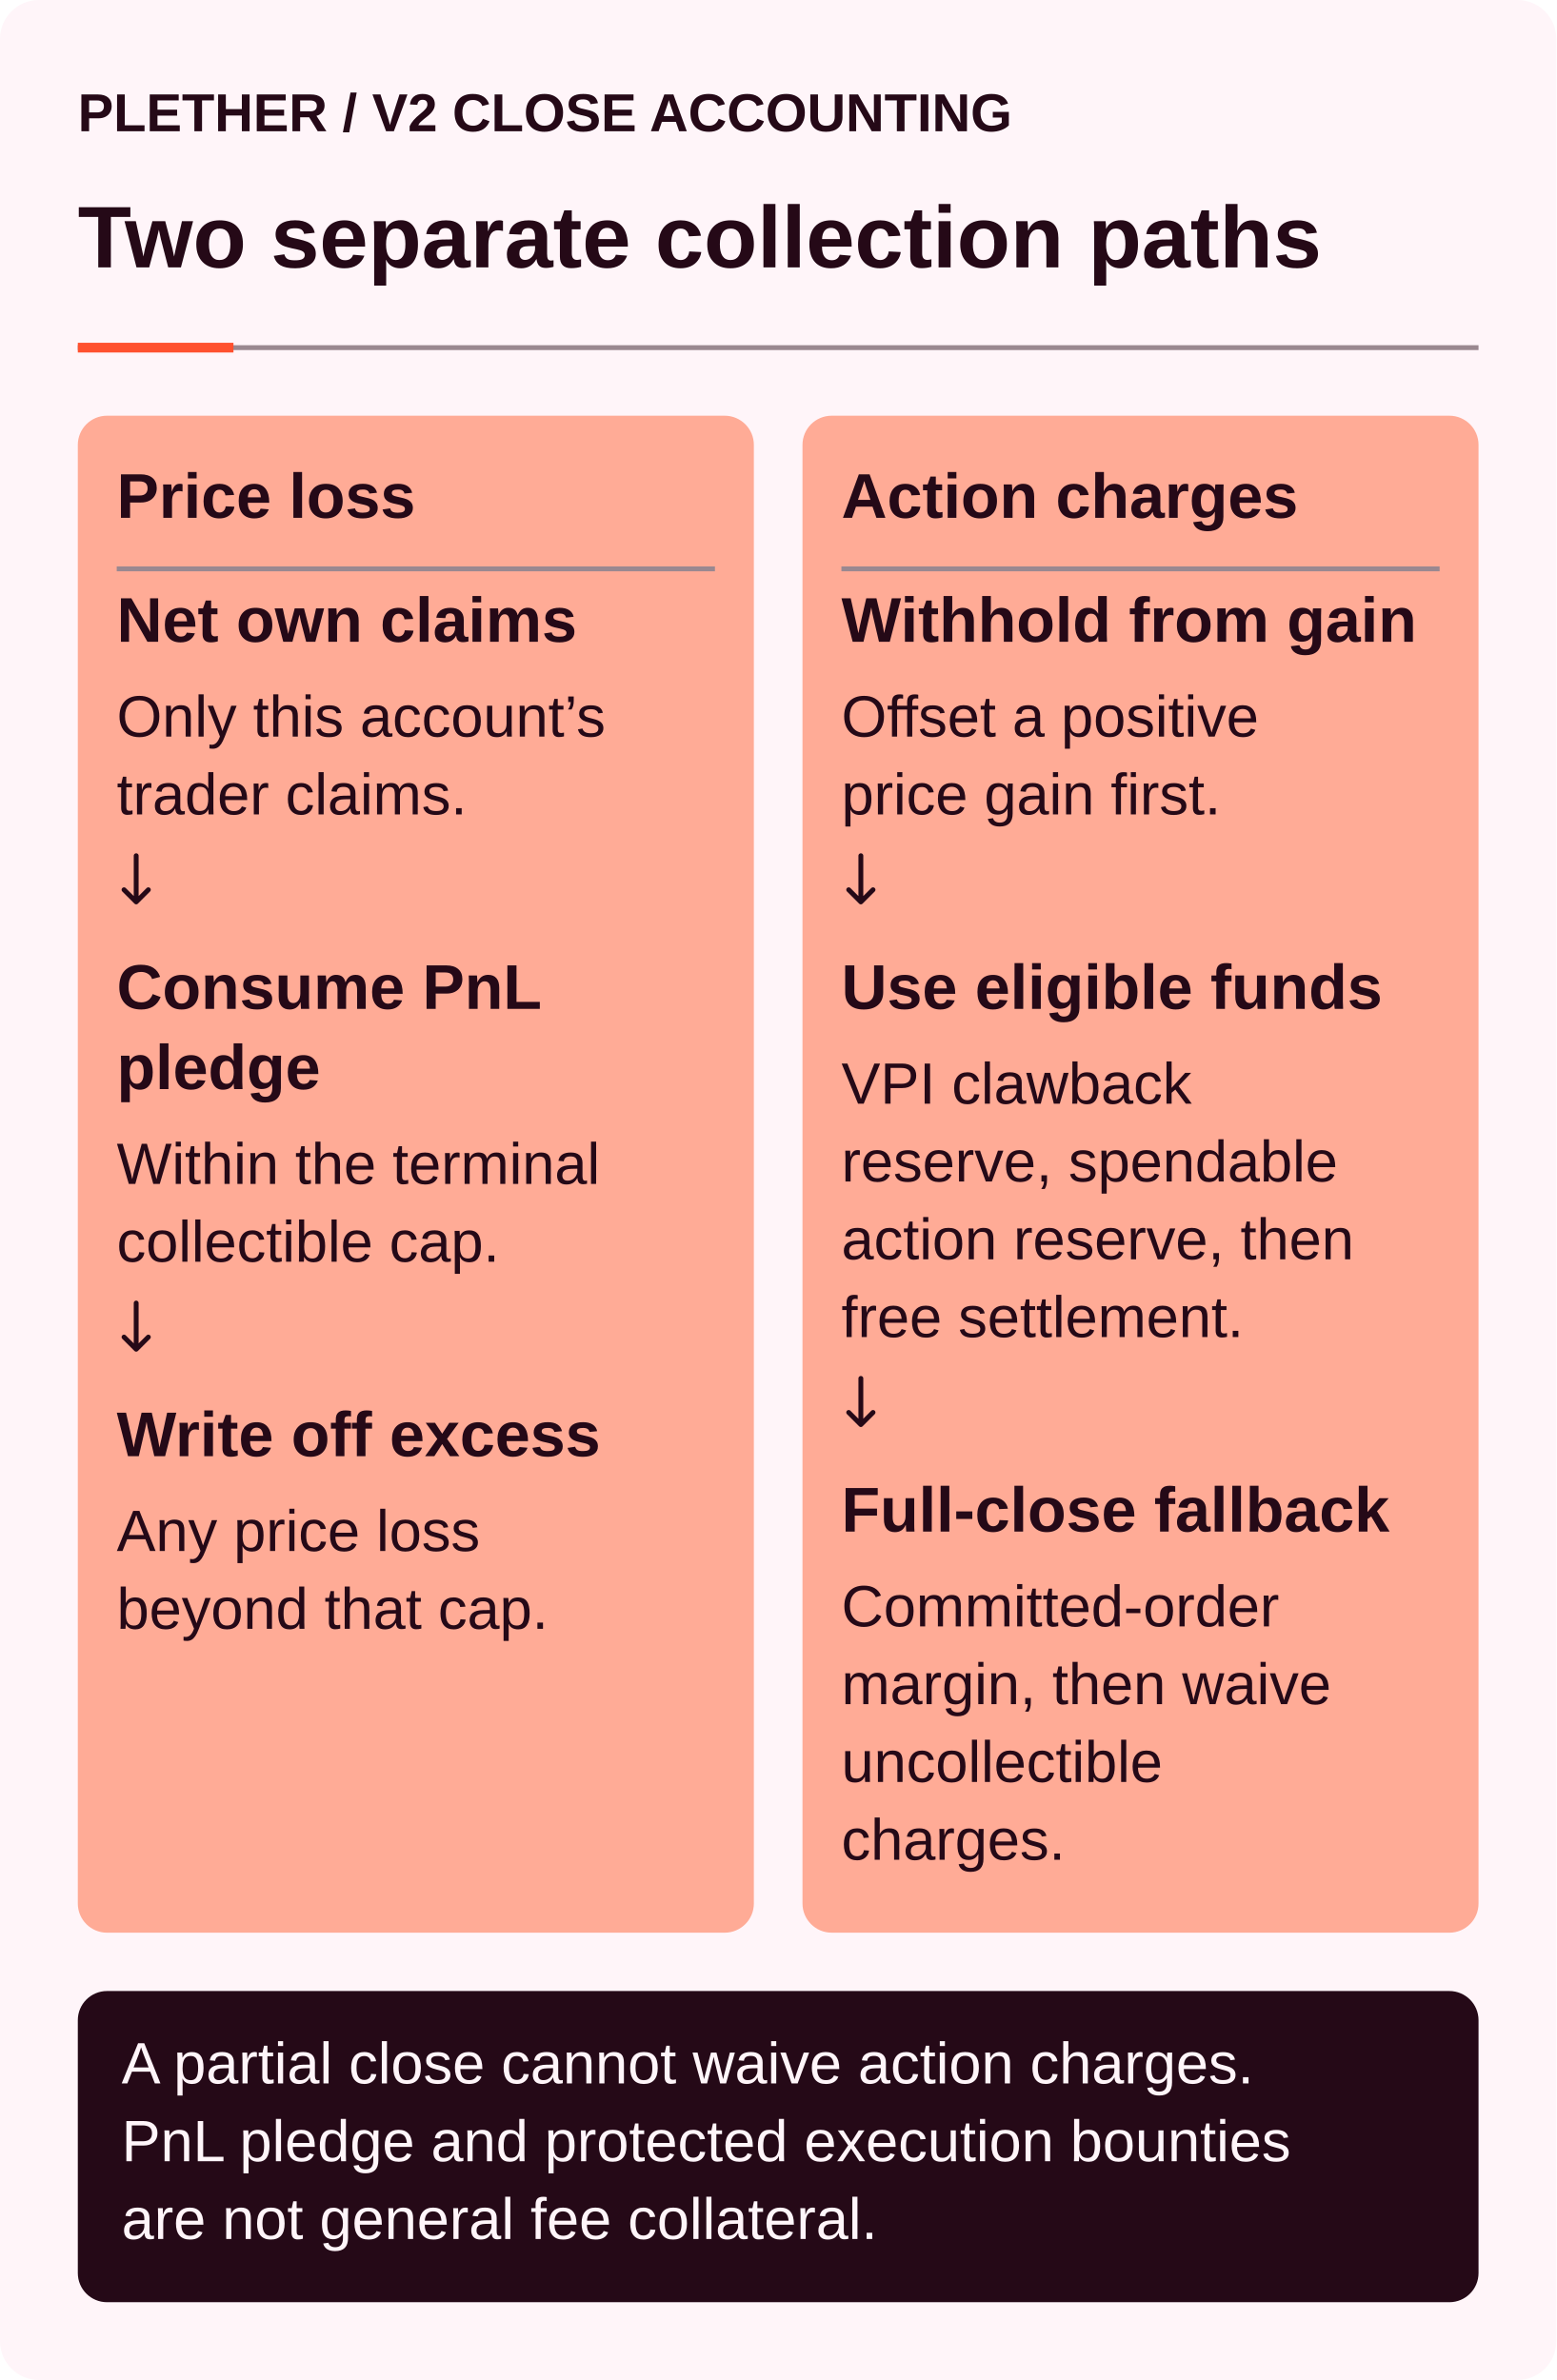
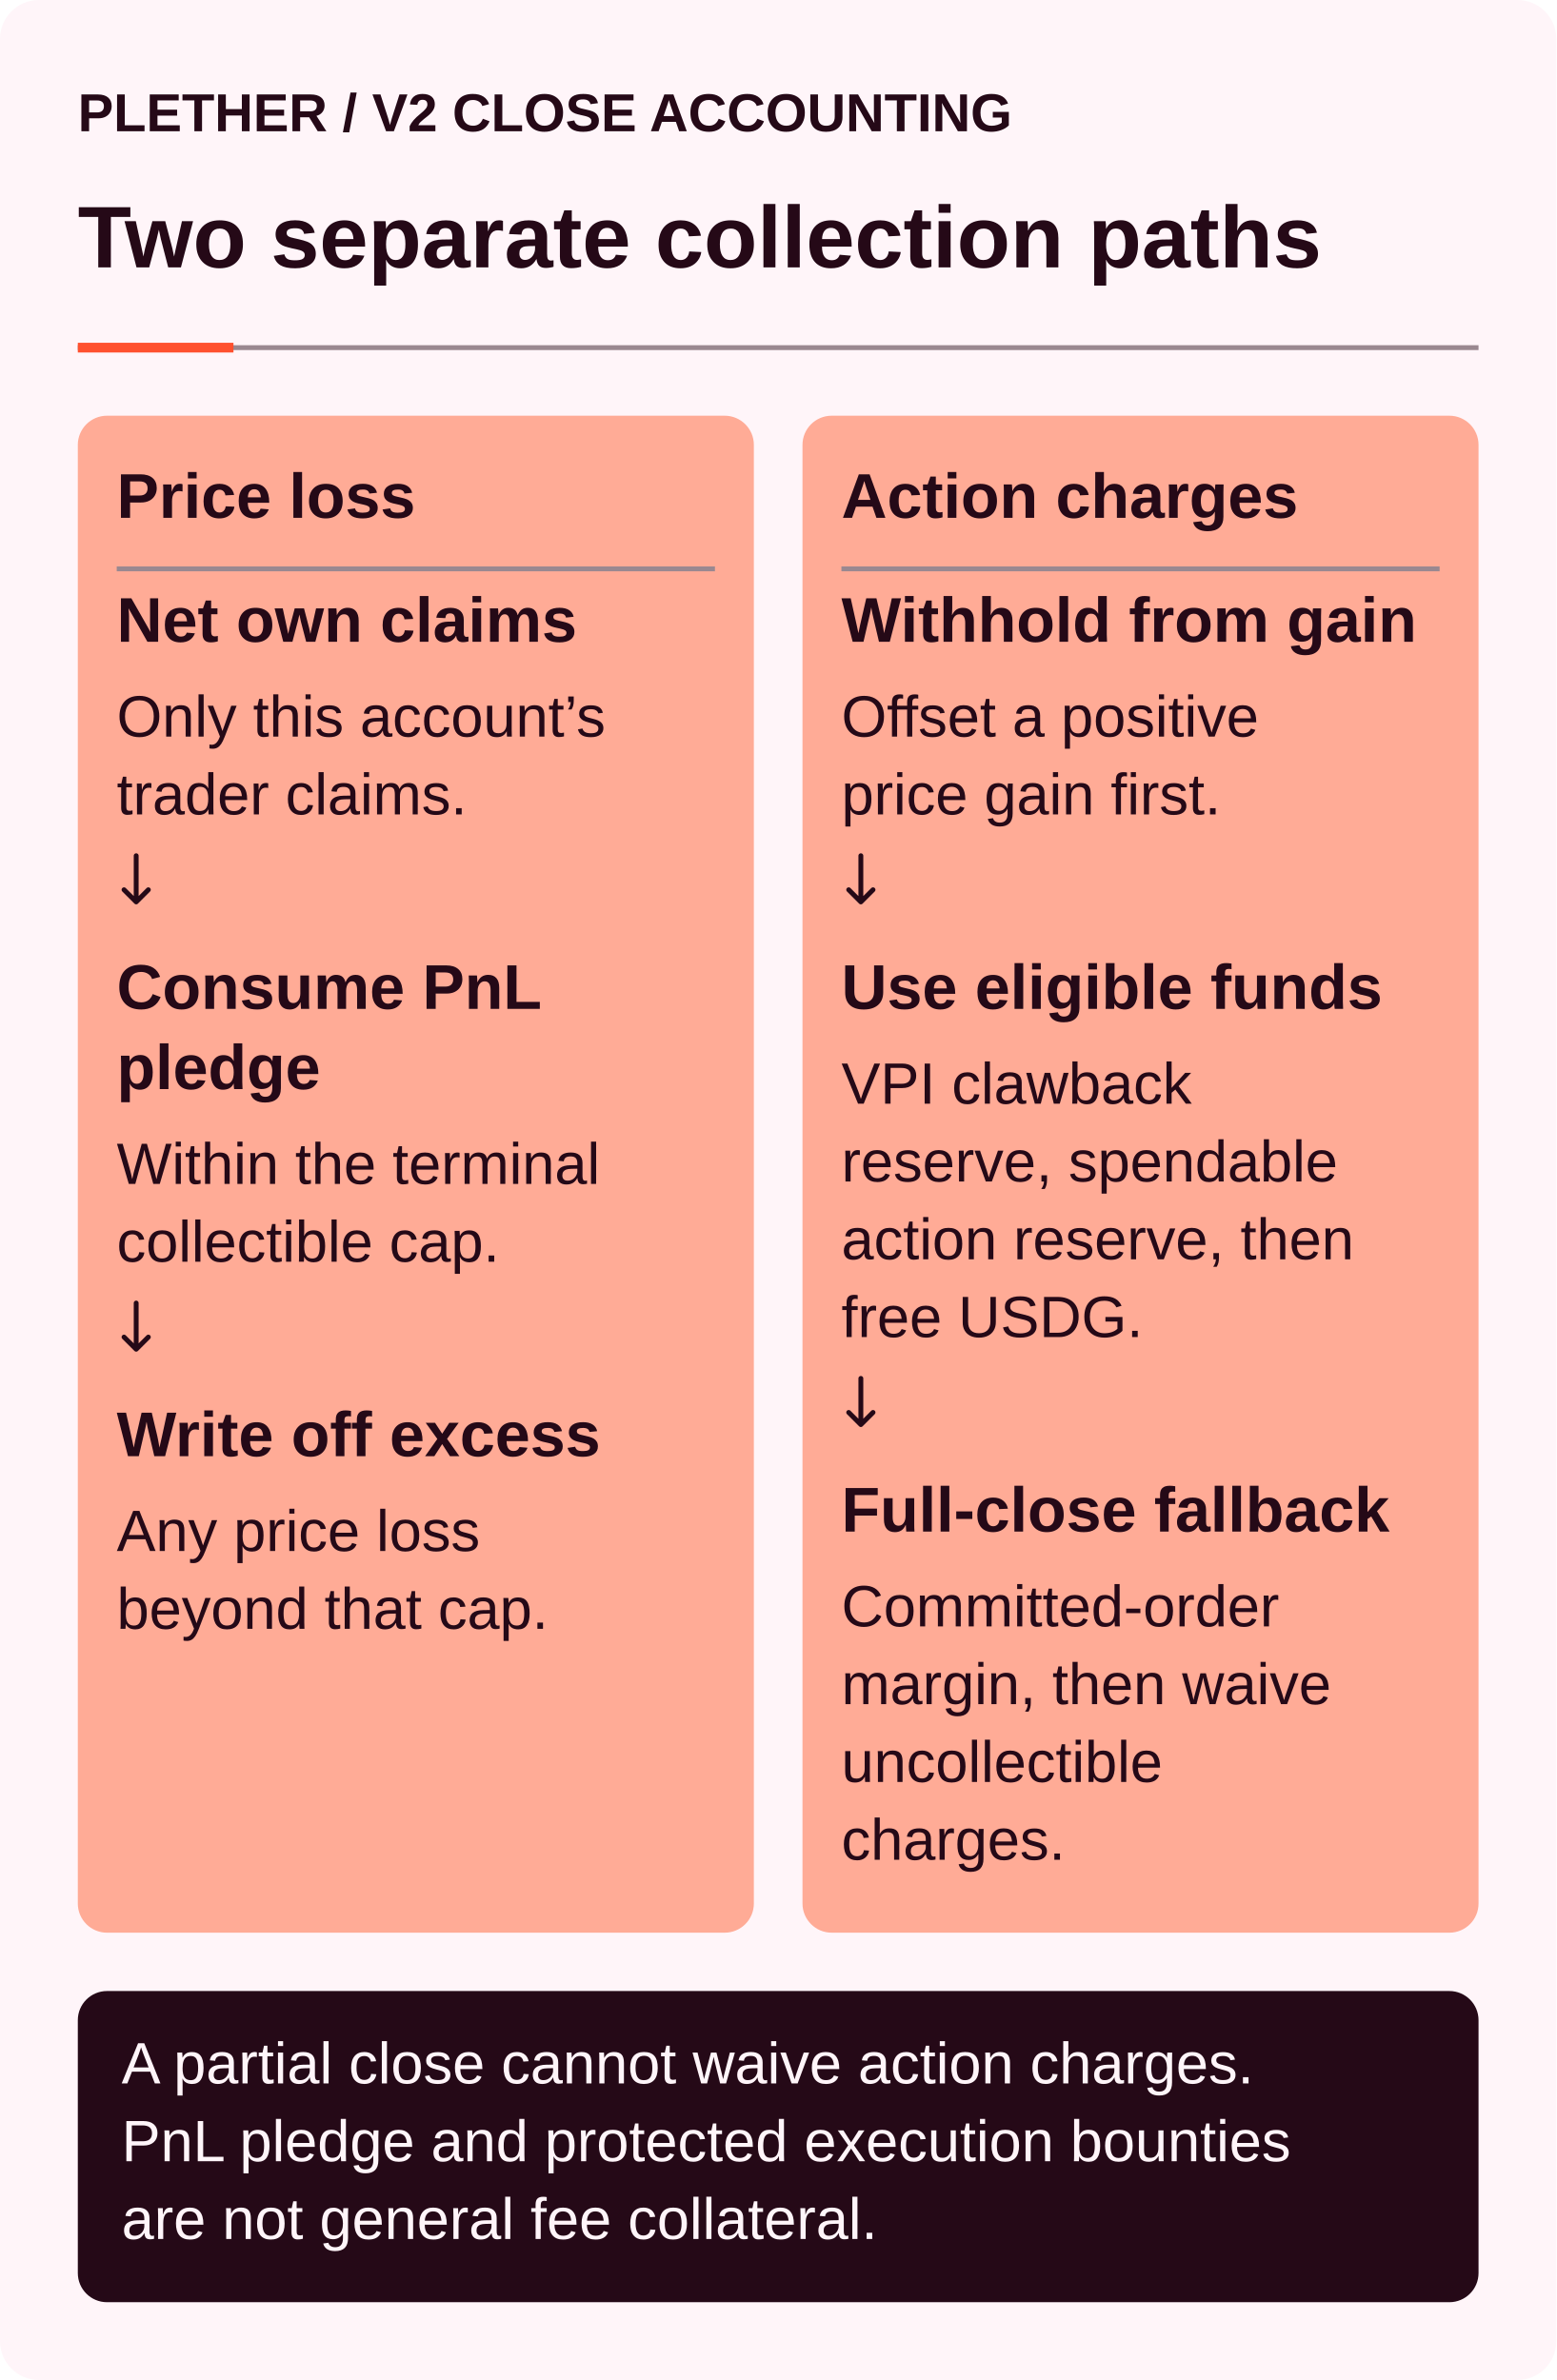
<svg xmlns="http://www.w3.org/2000/svg" width="640" height="979" viewBox="0 0 640 979" role="img" aria-labelledby="final-collection-priority-title final-collection-priority-desc" focusable="false">
  <style>text{font-family:Arial,Helvetica,sans-serif}</style>
  <rect width="640" height="979" rx="16" fill="#FFF5F9" />
  <text x="32" y="54" font-size="22" font-weight="700" fill="#250917" data-max-width="576">PLETHER / V2 CLOSE ACCOUNTING</text>
  <text x="32" y="110" font-size="36" font-weight="700" fill="#250917" data-max-width="576">Two separate collection paths</text>
  <path d="M32 143 L608 143" stroke="#9A8890" stroke-width="2" fill="none" />
  <path d="M32 143 h64" stroke="#FF512F" stroke-width="4" fill="none" />
  <rect x="32" y="171" width="278" height="624" rx="12" fill="#FFAB96" stroke="none" />
  <text x="48" y="213" font-size="26" font-weight="700" fill="#250917" data-max-width="246">Price loss</text>
  <path d="M48 234 L294 234" stroke="#9A8890" stroke-width="2" fill="none" />
  <text x="48" y="264" font-size="26" font-weight="700" fill="#250917" data-max-width="246">Net own claims</text>
  <text x="48" y="303" font-size="24" font-weight="400" fill="#250917" data-max-width="246">Only this account’s</text>
  <text x="48" y="335" font-size="24" font-weight="400" fill="#250917" data-max-width="246">trader claims.</text>
  <path d="M56 352 V371 m-5 -5 5 5 5 -5" stroke="#250917" stroke-width="2" stroke-linecap="round" stroke-linejoin="round" fill="none" />
  <text x="48" y="415" font-size="26" font-weight="700" fill="#250917" data-max-width="246">Consume PnL</text>
  <text x="48" y="448" font-size="26" font-weight="700" fill="#250917" data-max-width="246">pledge</text>
  <text x="48" y="487" font-size="24" font-weight="400" fill="#250917" data-max-width="246">Within the terminal</text>
  <text x="48" y="519" font-size="24" font-weight="400" fill="#250917" data-max-width="246">collectible cap.</text>
  <path d="M56 536 V555 m-5 -5 5 5 5 -5" stroke="#250917" stroke-width="2" stroke-linecap="round" stroke-linejoin="round" fill="none" />
  <text x="48" y="599" font-size="26" font-weight="700" fill="#250917" data-max-width="246">Write off excess</text>
  <text x="48" y="638" font-size="24" font-weight="400" fill="#250917" data-max-width="246">Any price loss</text>
  <text x="48" y="670" font-size="24" font-weight="400" fill="#250917" data-max-width="246">beyond that cap.</text>
  <rect x="330" y="171" width="278" height="624" rx="12" fill="#FFAB96" stroke="none" />
  <text x="346" y="213" font-size="26" font-weight="700" fill="#250917" data-max-width="246">Action charges</text>
  <path d="M346 234 L592 234" stroke="#9A8890" stroke-width="2" fill="none" />
  <text x="346" y="264" font-size="26" font-weight="700" fill="#250917" data-max-width="246">Withhold from gain</text>
  <text x="346" y="303" font-size="24" font-weight="400" fill="#250917" data-max-width="246">Offset a positive</text>
  <text x="346" y="335" font-size="24" font-weight="400" fill="#250917" data-max-width="246">price gain first.</text>
  <path d="M354 352 V371 m-5 -5 5 5 5 -5" stroke="#250917" stroke-width="2" stroke-linecap="round" stroke-linejoin="round" fill="none" />
  <text x="346" y="415" font-size="26" font-weight="700" fill="#250917" data-max-width="246">Use eligible funds</text>
  <text x="346" y="454" font-size="24" font-weight="400" fill="#250917" data-max-width="246">VPI clawback</text>
  <text x="346" y="486" font-size="24" font-weight="400" fill="#250917" data-max-width="246">reserve, spendable</text>
  <text x="346" y="518" font-size="24" font-weight="400" fill="#250917" data-max-width="246">action reserve, then</text>
-   <text x="346" y="550" font-size="24" font-weight="400" fill="#250917" data-max-width="246">free settlement.</text>
+   <text x="346" y="550" font-size="24" font-weight="400" fill="#250917" data-max-width="246">free USDG.</text>
  <path d="M354 567 V586 m-5 -5 5 5 5 -5" stroke="#250917" stroke-width="2" stroke-linecap="round" stroke-linejoin="round" fill="none" />
  <text x="346" y="630" font-size="26" font-weight="700" fill="#250917" data-max-width="246">Full-close fallback</text>
  <text x="346" y="669" font-size="24" font-weight="400" fill="#250917" data-max-width="246">Committed-order</text>
  <text x="346" y="701" font-size="24" font-weight="400" fill="#250917" data-max-width="246">margin, then waive</text>
  <text x="346" y="733" font-size="24" font-weight="400" fill="#250917" data-max-width="246">uncollectible</text>
  <text x="346" y="765" font-size="24" font-weight="400" fill="#250917" data-max-width="246">charges.</text>
  <rect x="32" y="819" width="576" height="128" rx="12" fill="#250917" stroke="none" />
  <text x="50" y="857" font-size="24" font-weight="400" fill="#FFF5F9" data-max-width="540">A partial close cannot waive action charges.</text>
  <text x="50" y="889" font-size="24" font-weight="400" fill="#FFF5F9" data-max-width="540">PnL pledge and protected execution bounties</text>
  <text x="50" y="921" font-size="24" font-weight="400" fill="#FFF5F9" data-max-width="540">are not general fee collateral.</text>
</svg>
